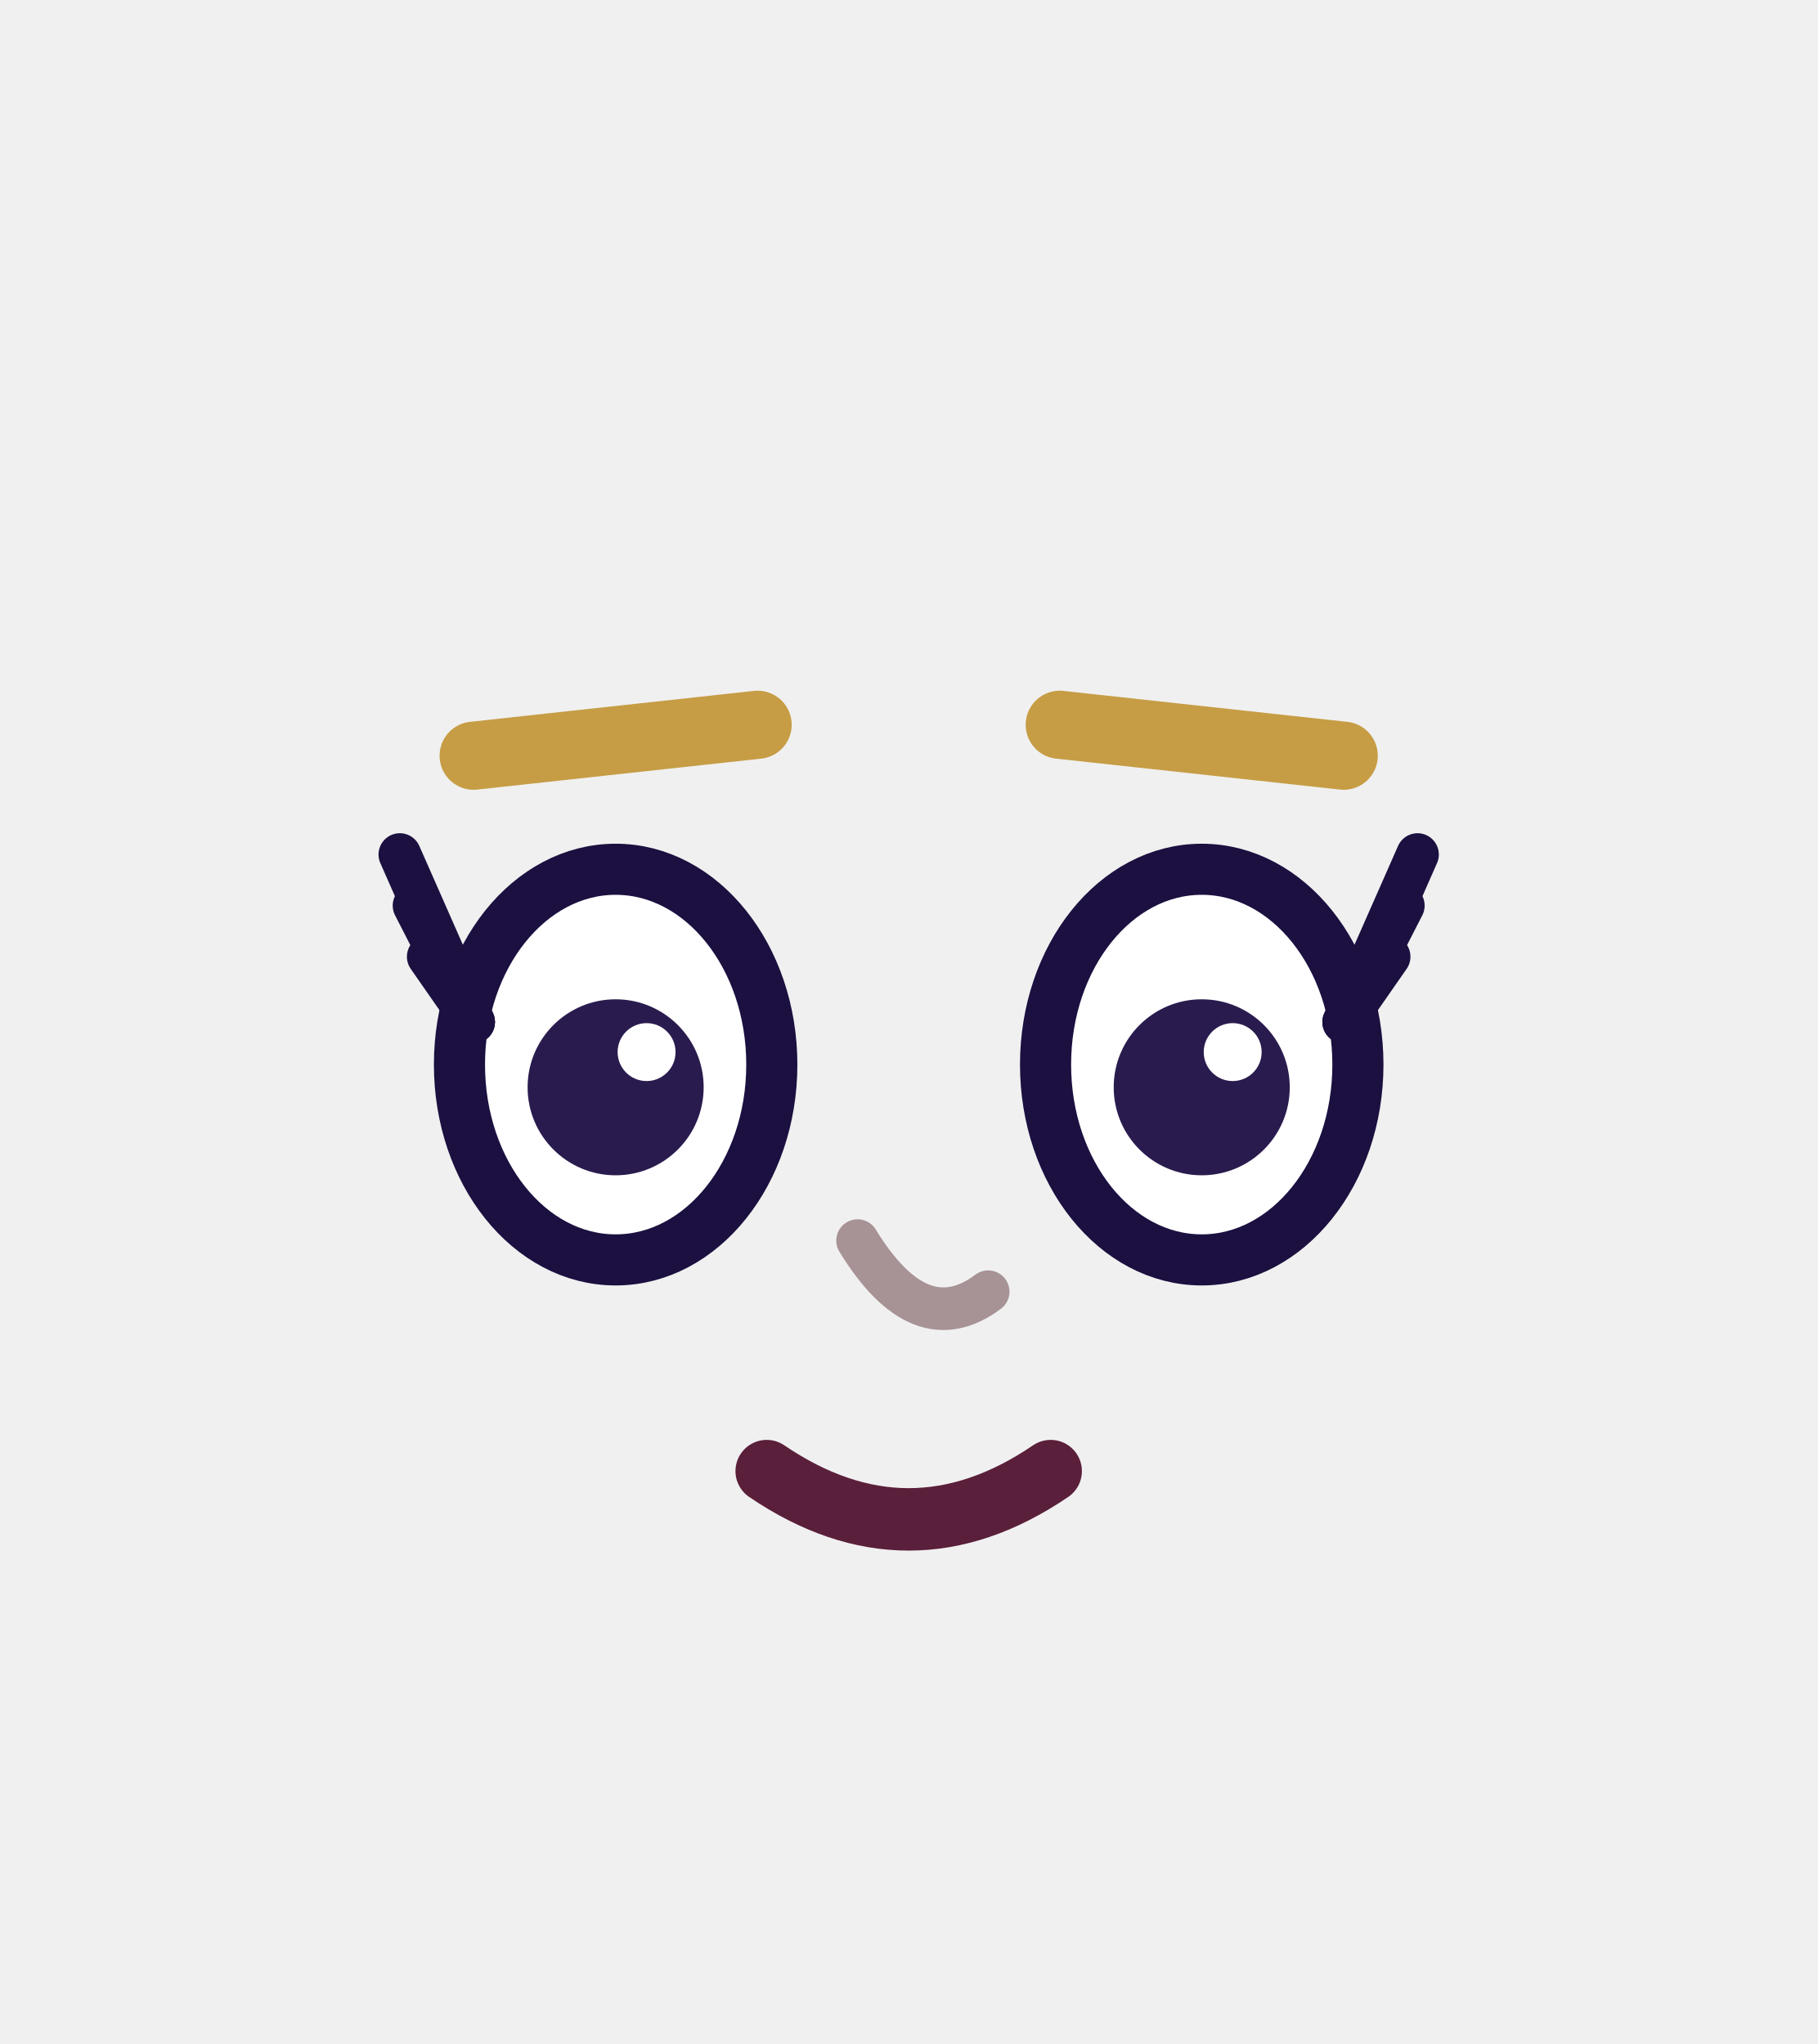
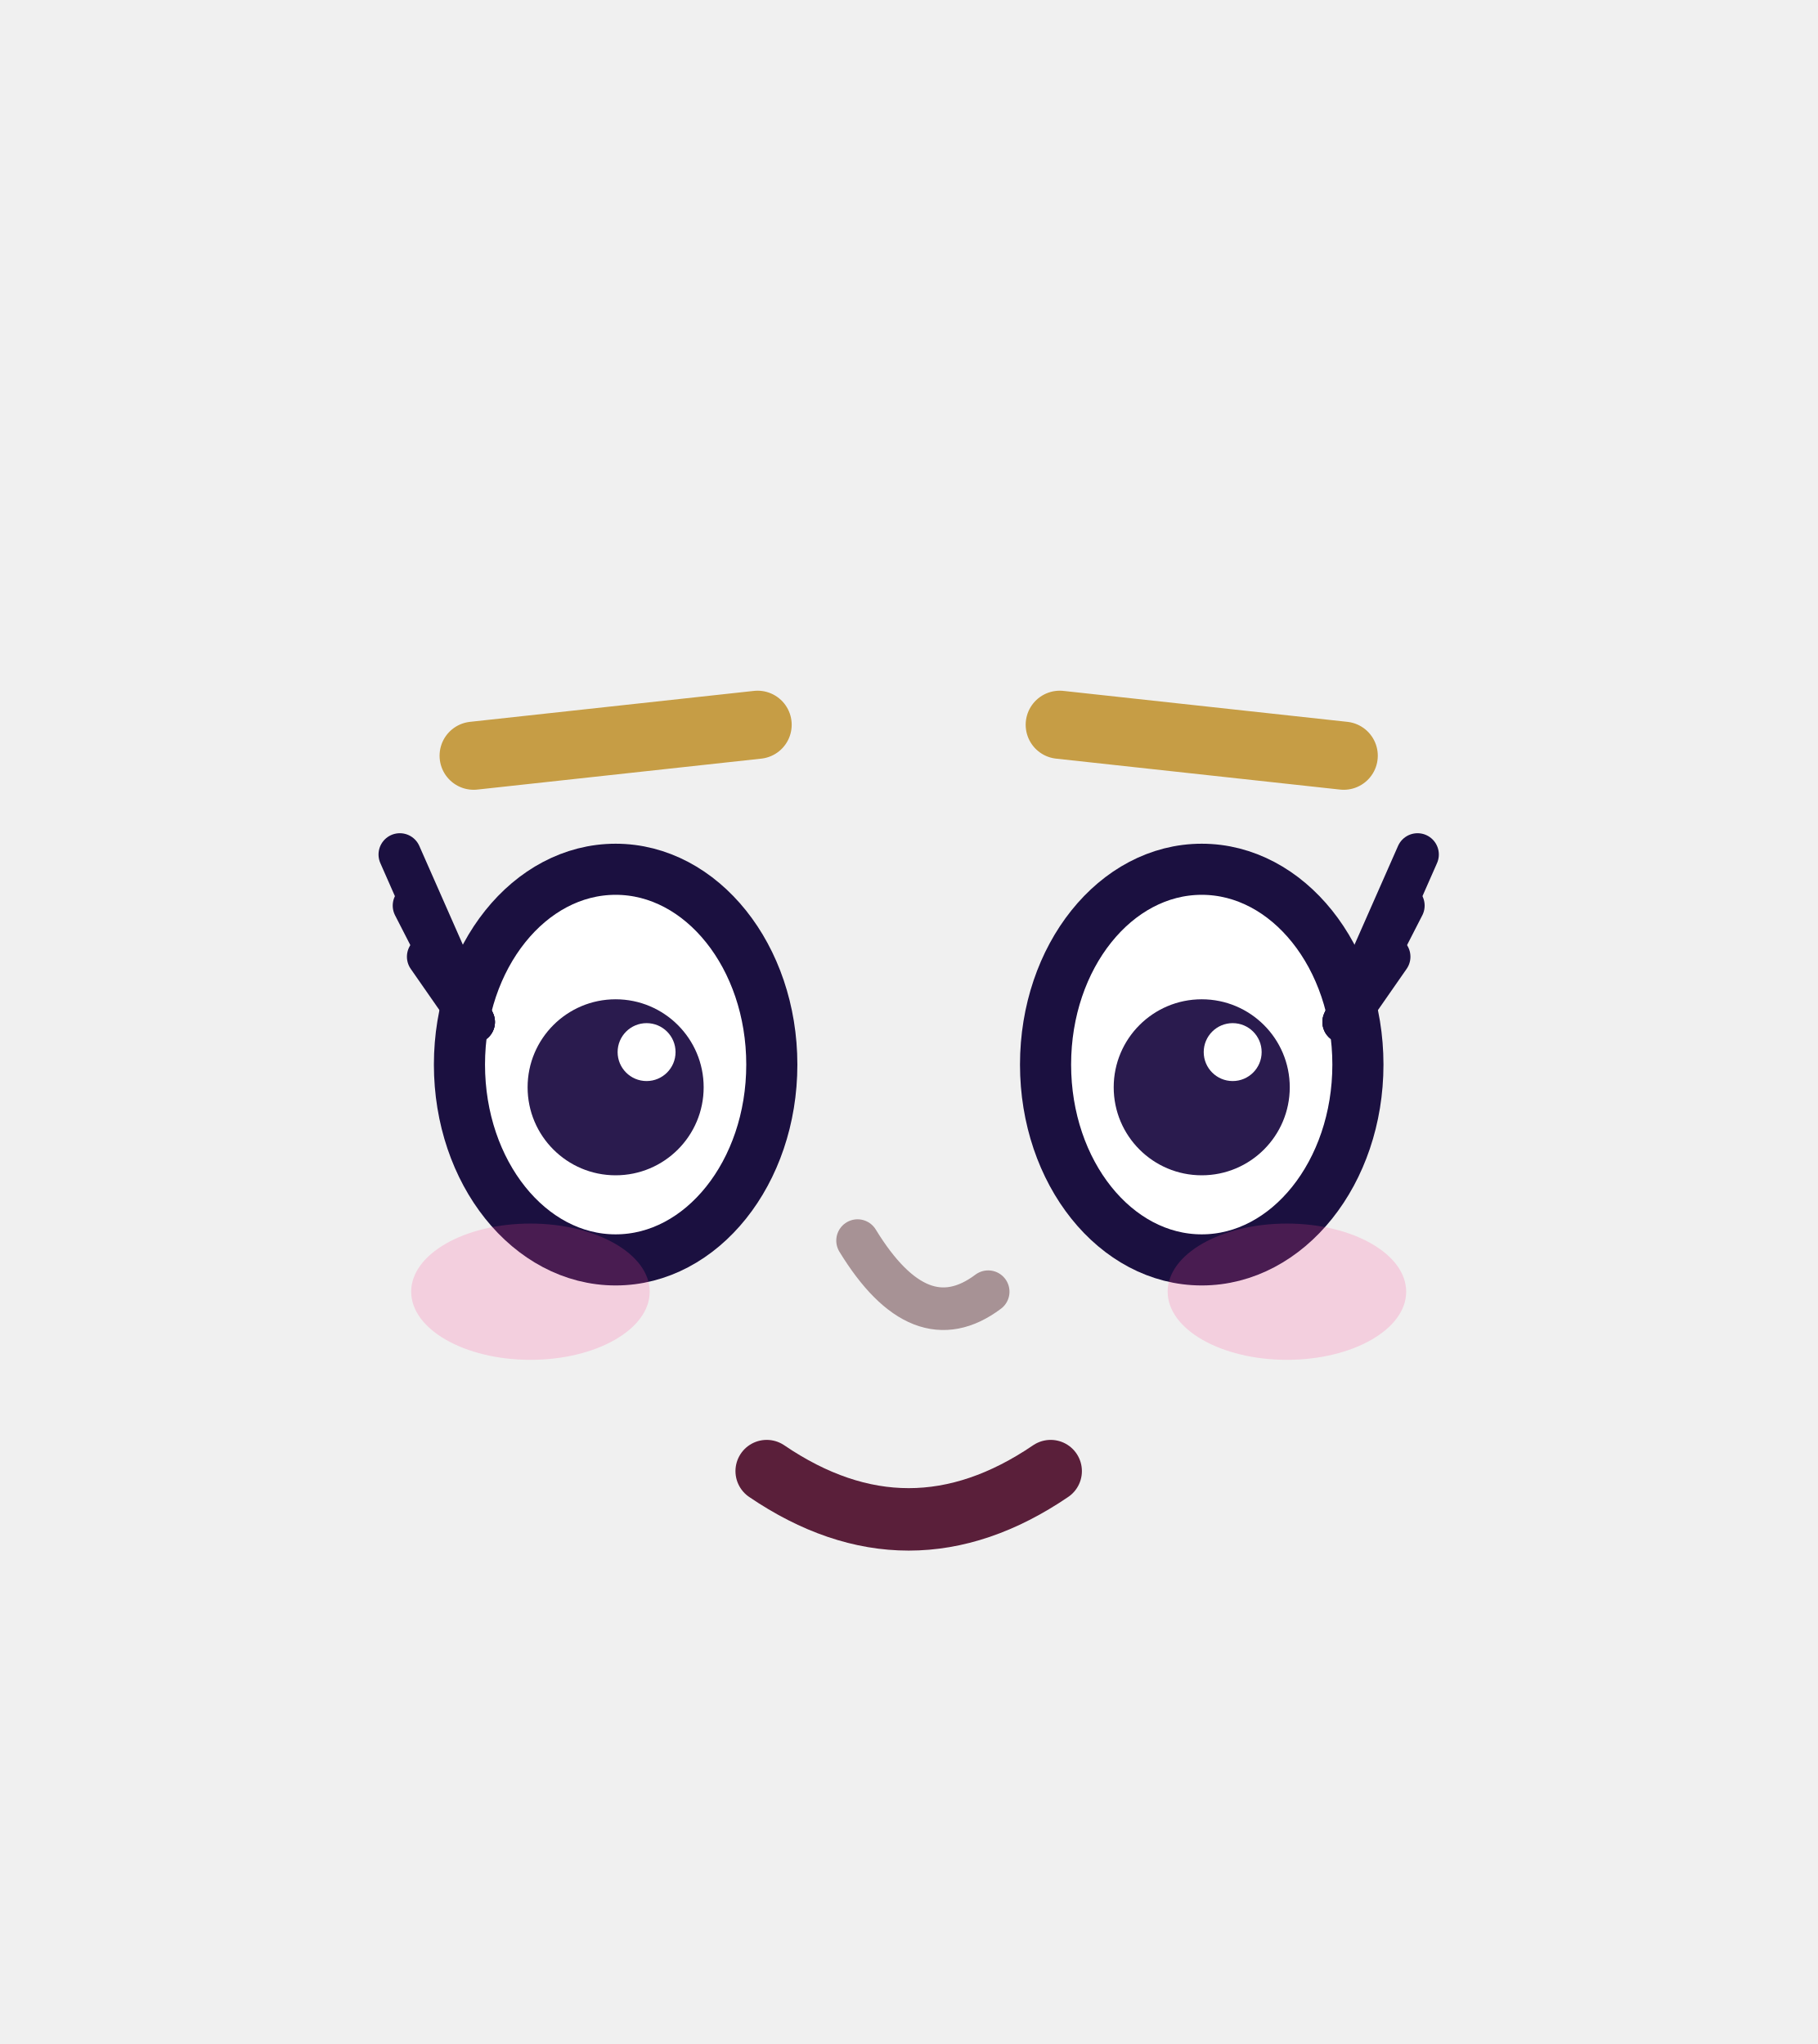
<svg xmlns="http://www.w3.org/2000/svg" width="128" height="144" viewBox="-32 -254 64 72">
  <ellipse cx="-10.32" cy="-216.5" rx="5.5" ry="6.88" fill="#ffffff" stroke="#1b1040" stroke-width="1.8" stroke-linejoin="round" />
  <circle cx="-10.32" cy="-215.7" r="3.1" fill="#2a1b4e" />
  <circle cx="-9.23" cy="-216.94" r="1.02" fill="#ffffff" />
  <line x1="-15.32" y1="-218" x2="-16.92" y2="-220.3" stroke="#1b1040" stroke-width="1.5" stroke-linecap="round" />
  <line x1="-15.32" y1="-218" x2="-17.42" y2="-222.1" stroke="#1b1040" stroke-width="1.5" stroke-linecap="round" />
  <line x1="-15.32" y1="-218" x2="-17.92" y2="-223.9" stroke="#1b1040" stroke-width="1.5" stroke-linecap="round" />
  <ellipse cx="10.32" cy="-216.5" rx="5.5" ry="6.88" fill="#ffffff" stroke="#1b1040" stroke-width="1.8" stroke-linejoin="round" />
  <circle cx="10.32" cy="-215.7" r="3.1" fill="#2a1b4e" />
  <circle cx="11.41" cy="-216.94" r="1.02" fill="#ffffff" />
  <line x1="15.32" y1="-218" x2="16.92" y2="-220.3" stroke="#1b1040" stroke-width="1.5" stroke-linecap="round" />
  <line x1="15.32" y1="-218" x2="17.42" y2="-222.1" stroke="#1b1040" stroke-width="1.5" stroke-linecap="round" />
  <line x1="15.32" y1="-218" x2="17.92" y2="-223.9" stroke="#1b1040" stroke-width="1.5" stroke-linecap="round" />
  <line x1="-15.32" y1="-227.38" x2="-5.32" y2="-228.47" stroke="#c69d45" stroke-width="2.4" stroke-linecap="round" />
  <line x1="5.32" y1="-228.47" x2="15.32" y2="-227.38" stroke="#c69d45" stroke-width="2.4" stroke-linecap="round" />
  <path d="M-5 -202.18 Q0 -198.78 5 -202.18" fill="none" stroke="#5a1f3a" stroke-width="2.2" stroke-linejoin="round" stroke-linecap="round" />
+   <ellipse cx="-13.32" cy="-208.5" rx="4.2" ry="2.4" fill="#ff4f9a" fill-opacity="0.2" />
+   <ellipse cx="13.32" cy="-208.5" rx="4.2" ry="2.4" fill="#ff4f9a" fill-opacity="0.2" />
  <path d="M-1.8 -210.3 Q0.4 -206.7 2.8 -208.5" fill="none" stroke="#9a8285" stroke-width="1.5" stroke-linejoin="round" stroke-linecap="round" stroke-opacity="0.85" />
  <ellipse cx="0" cy="-200.58" rx="3.6" ry="1" fill="#ff4f7a" fill-opacity="0" />
</svg>
